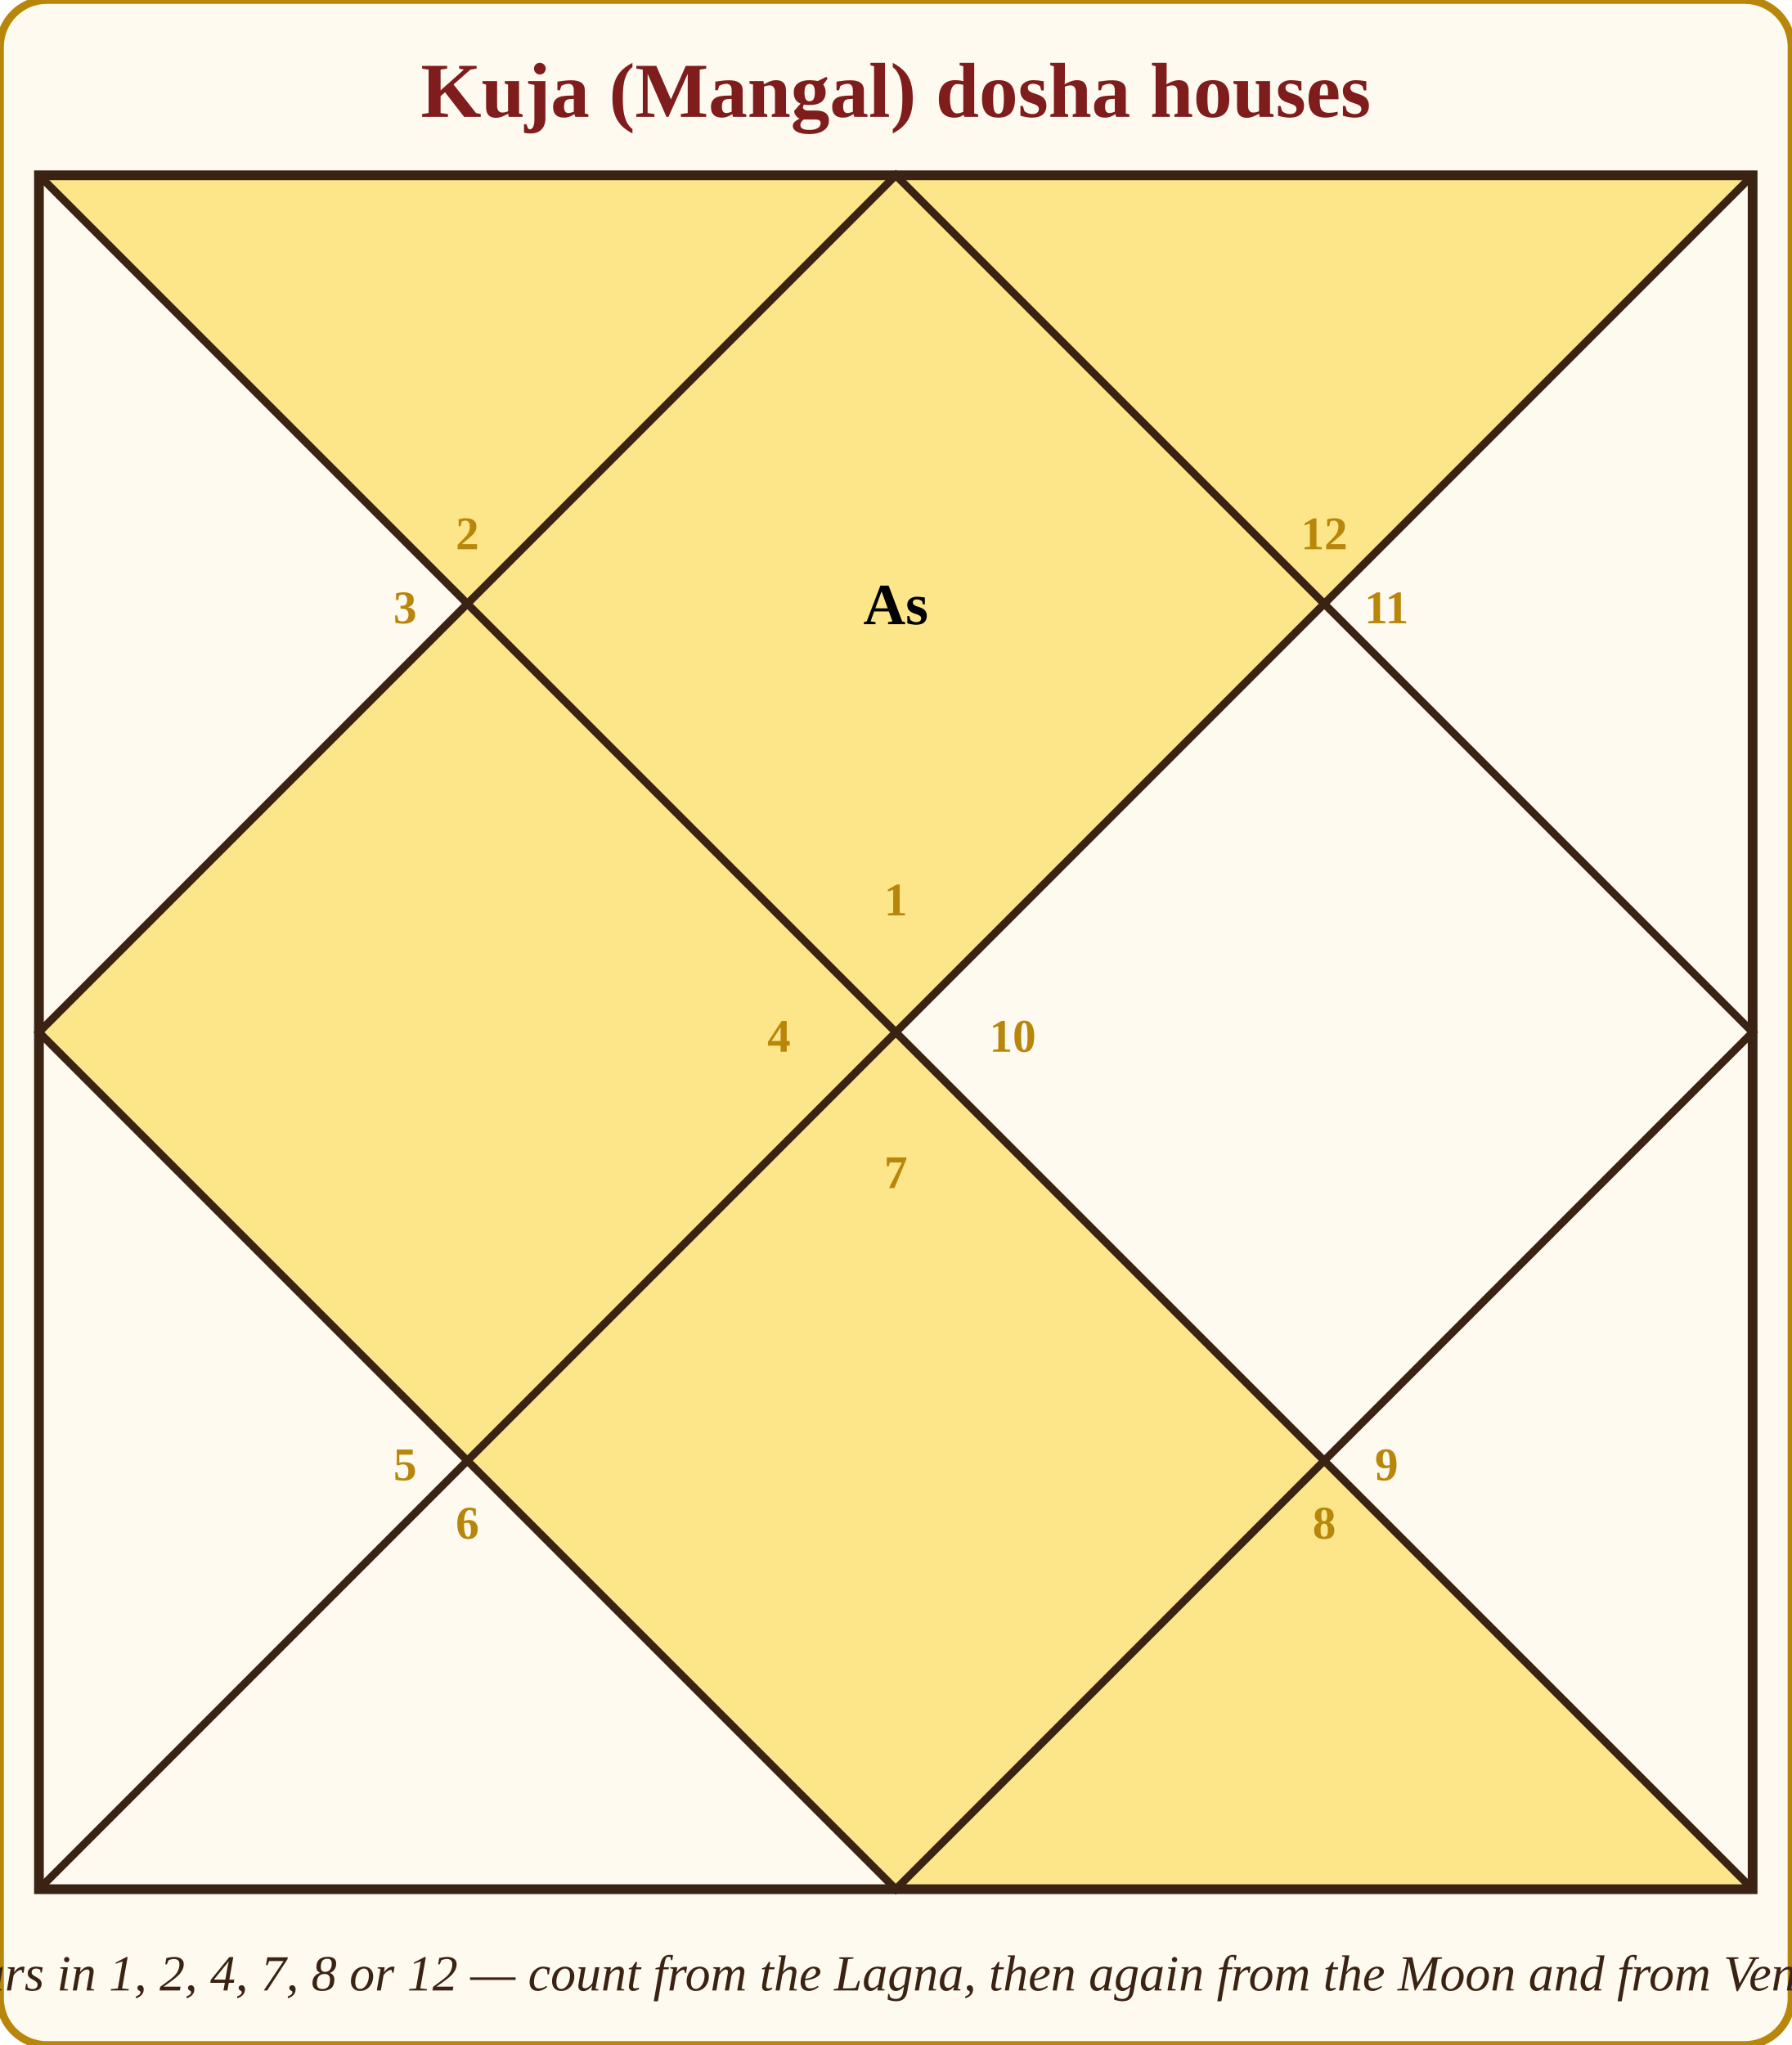
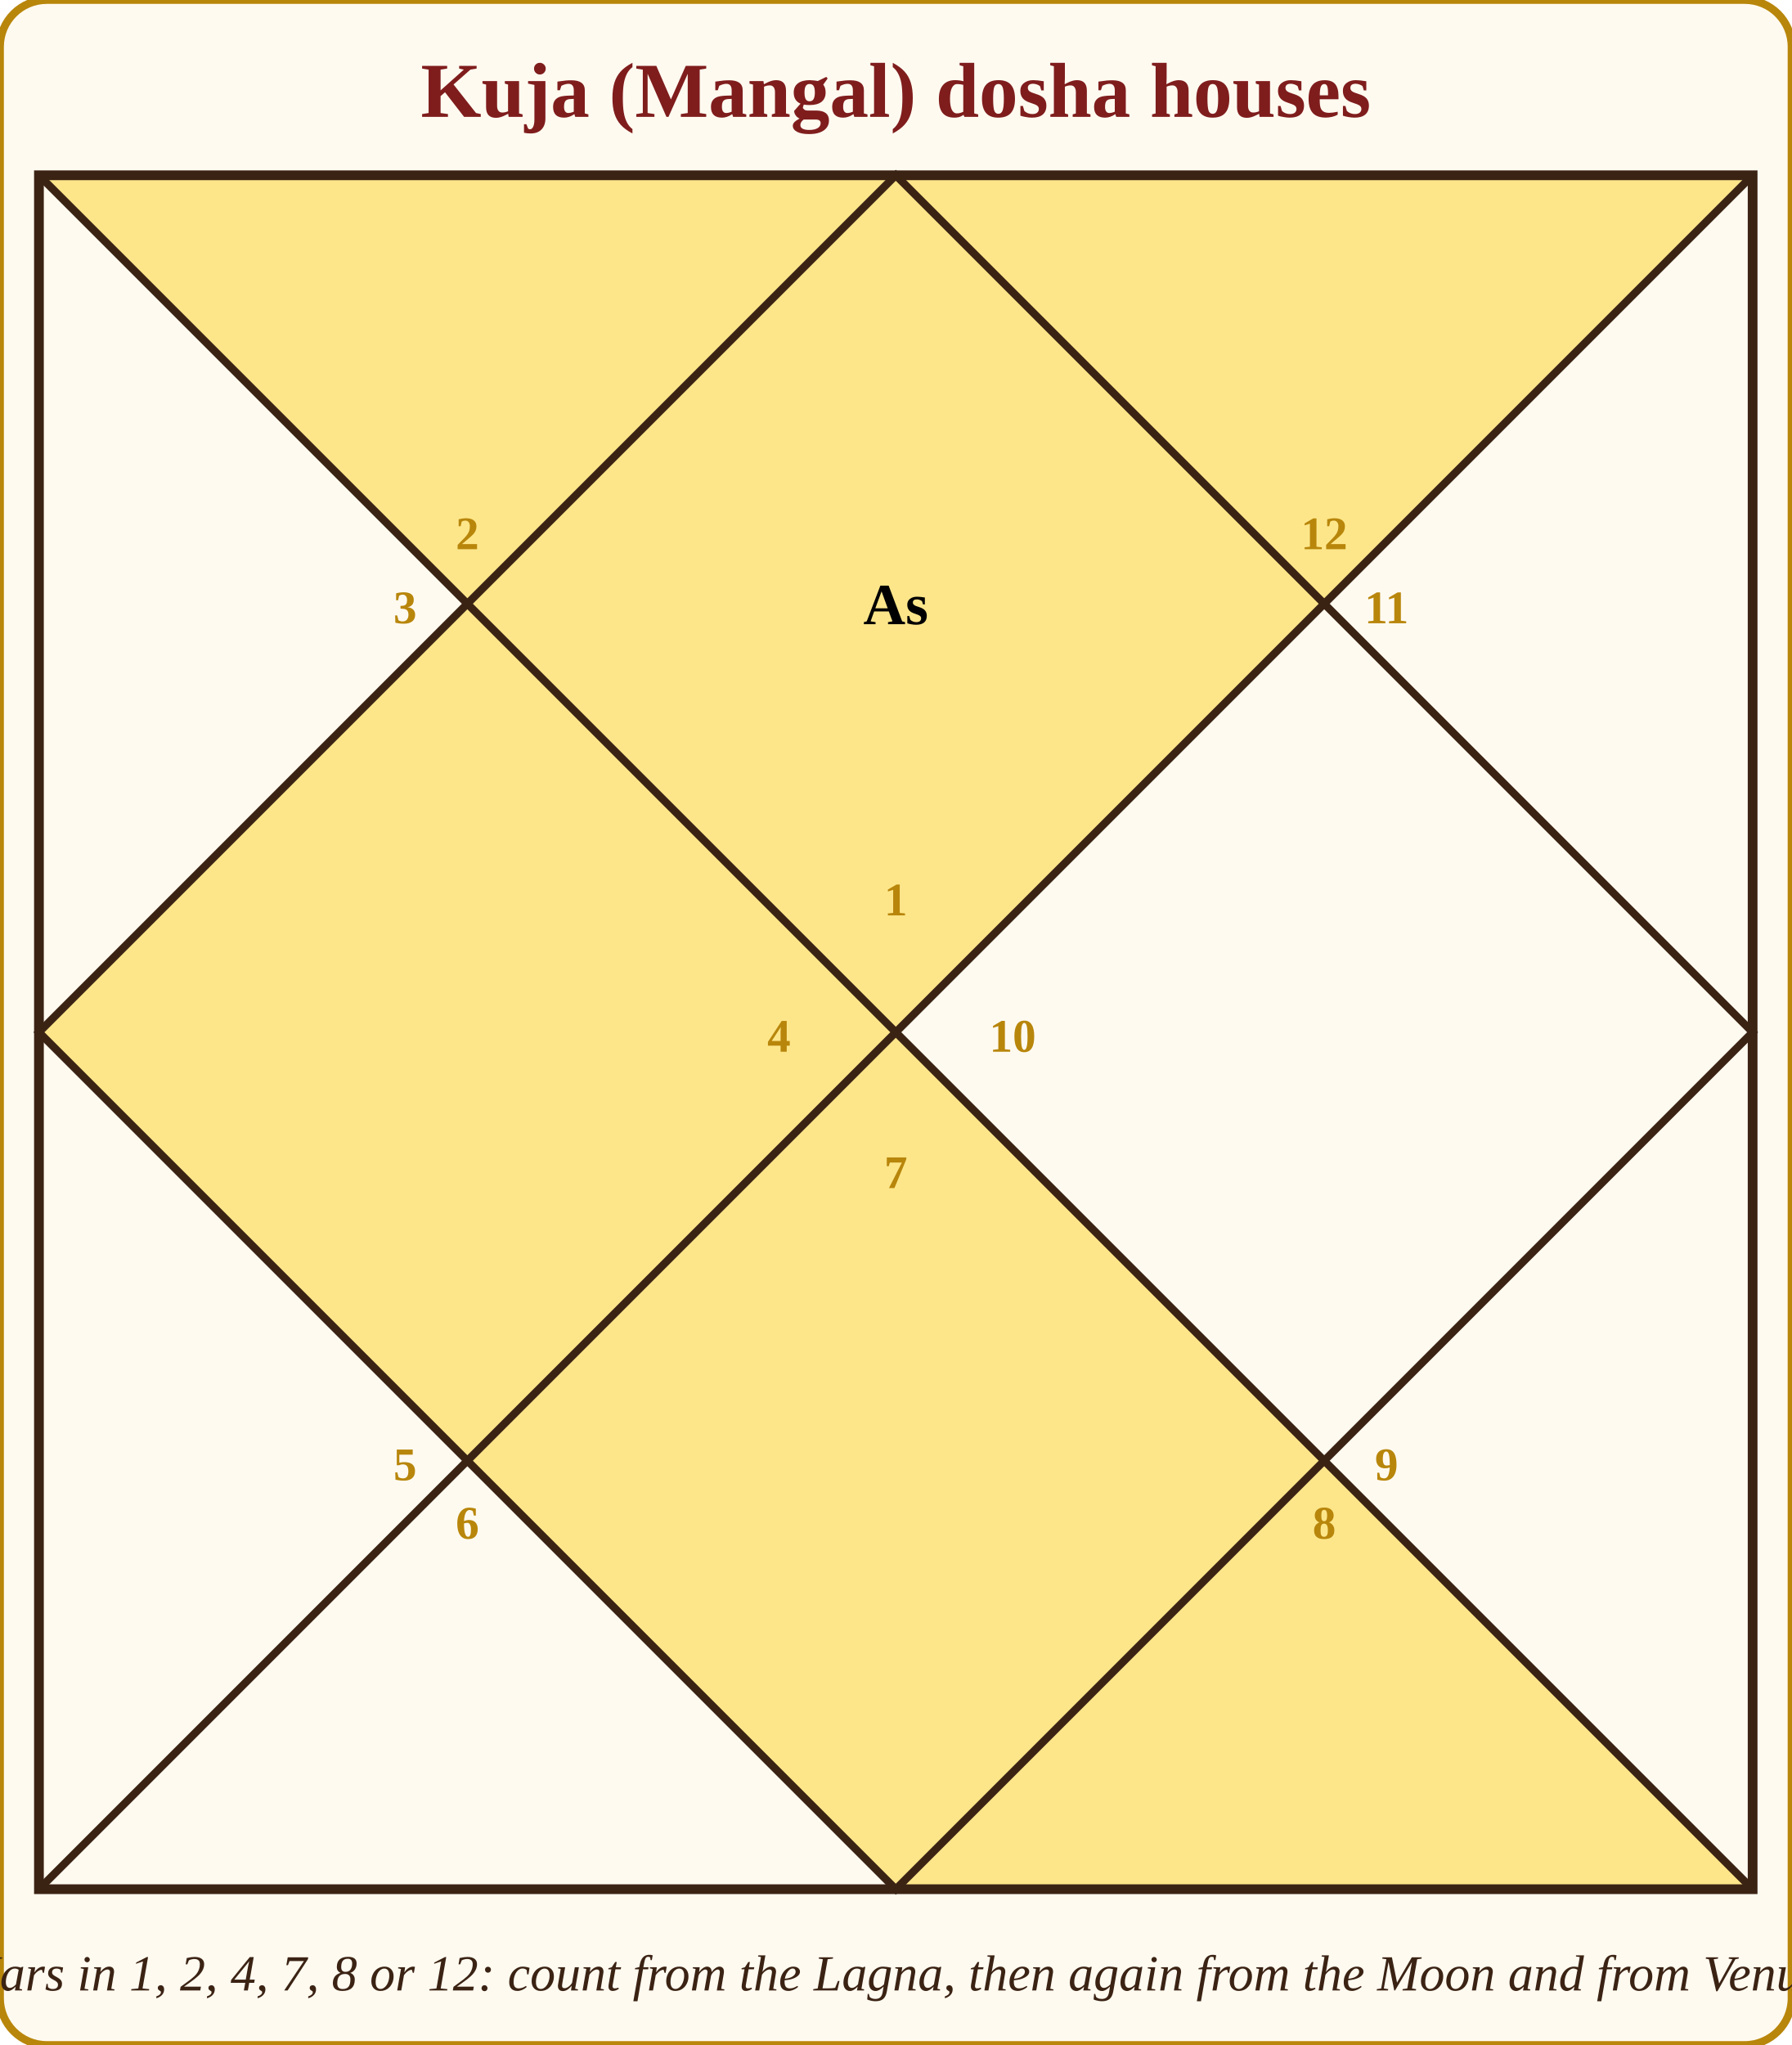
<svg xmlns="http://www.w3.org/2000/svg" width="460" height="525" viewBox="0 0 460 525" font-family="Georgia, 'Times New Roman', serif">
  <rect x="0" y="0" width="460" height="525" rx="12" fill="#fffaf0" stroke="#b8860b" stroke-width="2" />
  <text x="230.0" y="30" text-anchor="middle" font-size="20" font-weight="bold" fill="#7f1d1d">Kuja (Mangal) dosha houses</text>
  <polygon points="230.0,45 340.0,155.0 230.0,265.0 120.0,155.0" fill="#fde68a" stroke="none" />
  <polygon points="10,45 230.0,45 120.0,155.0" fill="#fde68a" stroke="none" />
  <polygon points="10,45 120.0,155.0 10,265.0" fill="none" stroke="none" />
  <polygon points="10,265.0 120.0,155.0 230.0,265.0 120.0,375.0" fill="#fde68a" stroke="none" />
  <polygon points="10,485 10,265.0 120.0,375.0" fill="none" stroke="none" />
  <polygon points="10,485 120.0,375.0 230.0,485" fill="none" stroke="none" />
  <polygon points="230.0,485 120.0,375.0 230.0,265.0 340.0,375.0" fill="#fde68a" stroke="none" />
  <polygon points="450,485 230.0,485 340.0,375.0" fill="#fde68a" stroke="none" />
  <polygon points="450,485 340.0,375.0 450,265.0" fill="none" stroke="none" />
  <polygon points="450,265.0 340.0,375.0 230.0,265.0 340.0,155.0" fill="none" stroke="none" />
  <polygon points="450,45 450,265.0 340.0,155.0" fill="none" stroke="none" />
  <polygon points="450,45 340.0,155.0 230.0,45" fill="#fde68a" stroke="none" />
  <rect x="10" y="45" width="440" height="440" fill="none" stroke="#3b2314" stroke-width="2.5" />
  <line x1="10" y1="45" x2="450" y2="485" stroke="#3b2314" stroke-width="2" />
  <line x1="450" y1="45" x2="10" y2="485" stroke="#3b2314" stroke-width="2" />
  <polygon points="230.0,45 450,265.0 230.0,485 10,265.0" fill="none" stroke="#3b2314" stroke-width="2" />
  <text x="230.0" y="235.0" text-anchor="middle" font-size="12" fill="#b8860b" font-weight="bold">1</text>
  <text x="230.0" y="160.25" text-anchor="middle" font-size="15" font-weight="bold" fill="#000000">As</text>
  <text x="120.0" y="141.0" text-anchor="middle" font-size="12" fill="#b8860b" font-weight="bold">2</text>
  <text x="104.0" y="160.0" text-anchor="middle" font-size="12" fill="#b8860b" font-weight="bold">3</text>
  <text x="200.0" y="270.0" text-anchor="middle" font-size="12" fill="#b8860b" font-weight="bold">4</text>
  <text x="104.0" y="380.0" text-anchor="middle" font-size="12" fill="#b8860b" font-weight="bold">5</text>
  <text x="120.0" y="395.0" text-anchor="middle" font-size="12" fill="#b8860b" font-weight="bold">6</text>
  <text x="230.0" y="305.0" text-anchor="middle" font-size="12" fill="#b8860b" font-weight="bold">7</text>
  <text x="340.0" y="395.0" text-anchor="middle" font-size="12" fill="#b8860b" font-weight="bold">8</text>
  <text x="356.0" y="380.0" text-anchor="middle" font-size="12" fill="#b8860b" font-weight="bold">9</text>
  <text x="260.0" y="270.0" text-anchor="middle" font-size="12" fill="#b8860b" font-weight="bold">10</text>
  <text x="356.0" y="160.0" text-anchor="middle" font-size="12" fill="#b8860b" font-weight="bold">11</text>
  <text x="340.0" y="141.0" text-anchor="middle" font-size="12" fill="#b8860b" font-weight="bold">12</text>
-   <text x="230.0" y="511" text-anchor="middle" font-size="13" fill="#3b2314" font-style="italic">Mars in 1, 2, 4, 7, 8 or 12 — count from the Lagna, then again from the Moon and from Venus.</text>
+   <text x="230.0" y="511" text-anchor="middle" font-size="13" fill="#3b2314" font-style="italic">Mars in 1, 2, 4, 7, 8 or 12: count from the Lagna, then again from the Moon and from Venus.</text>
</svg>
